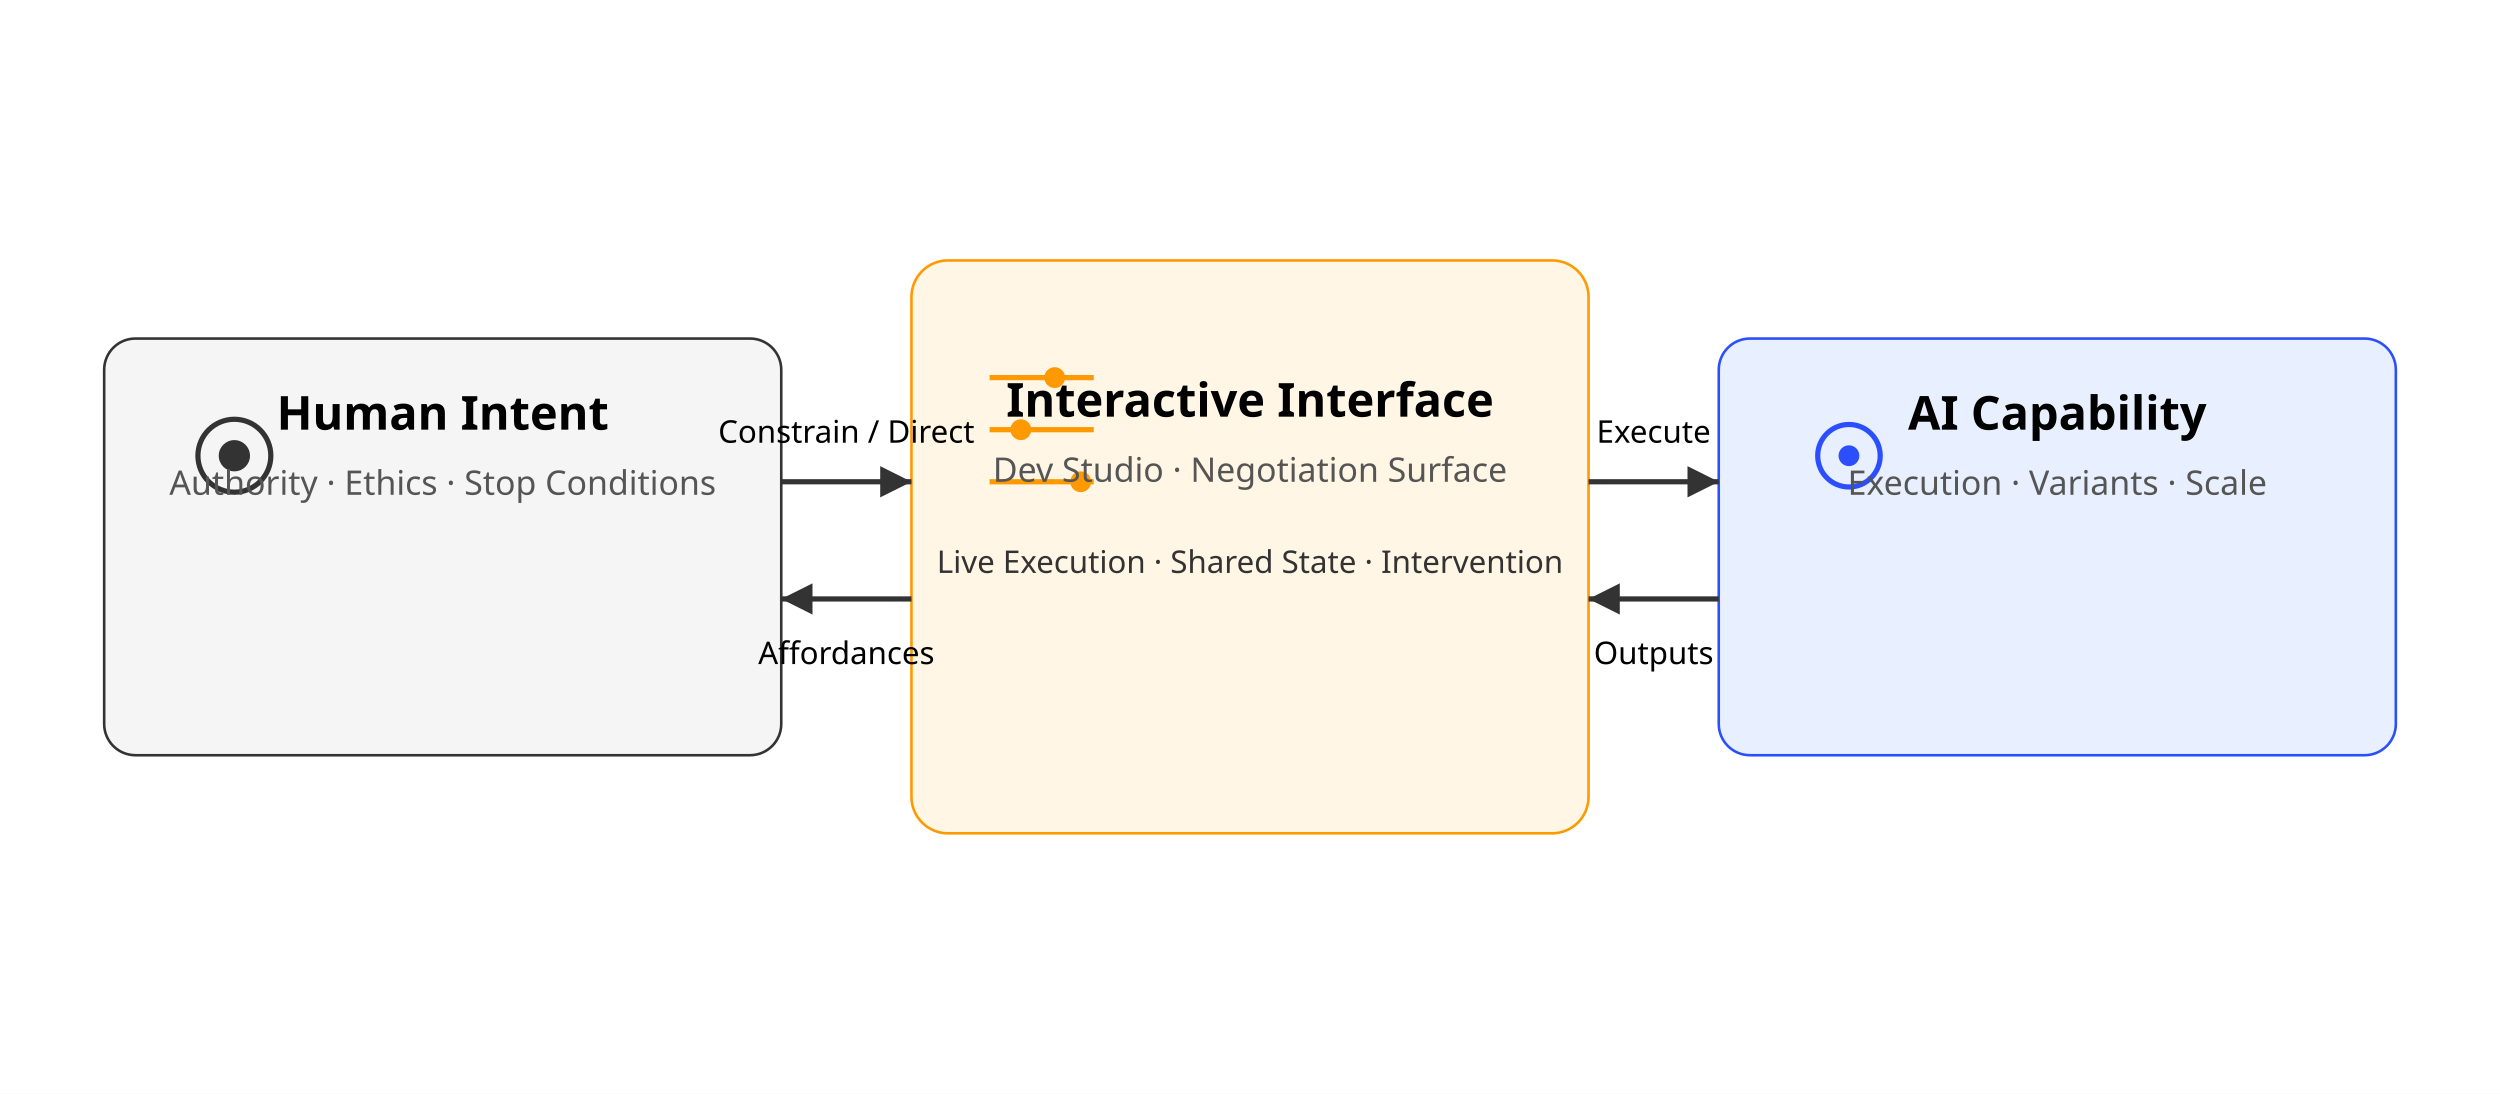
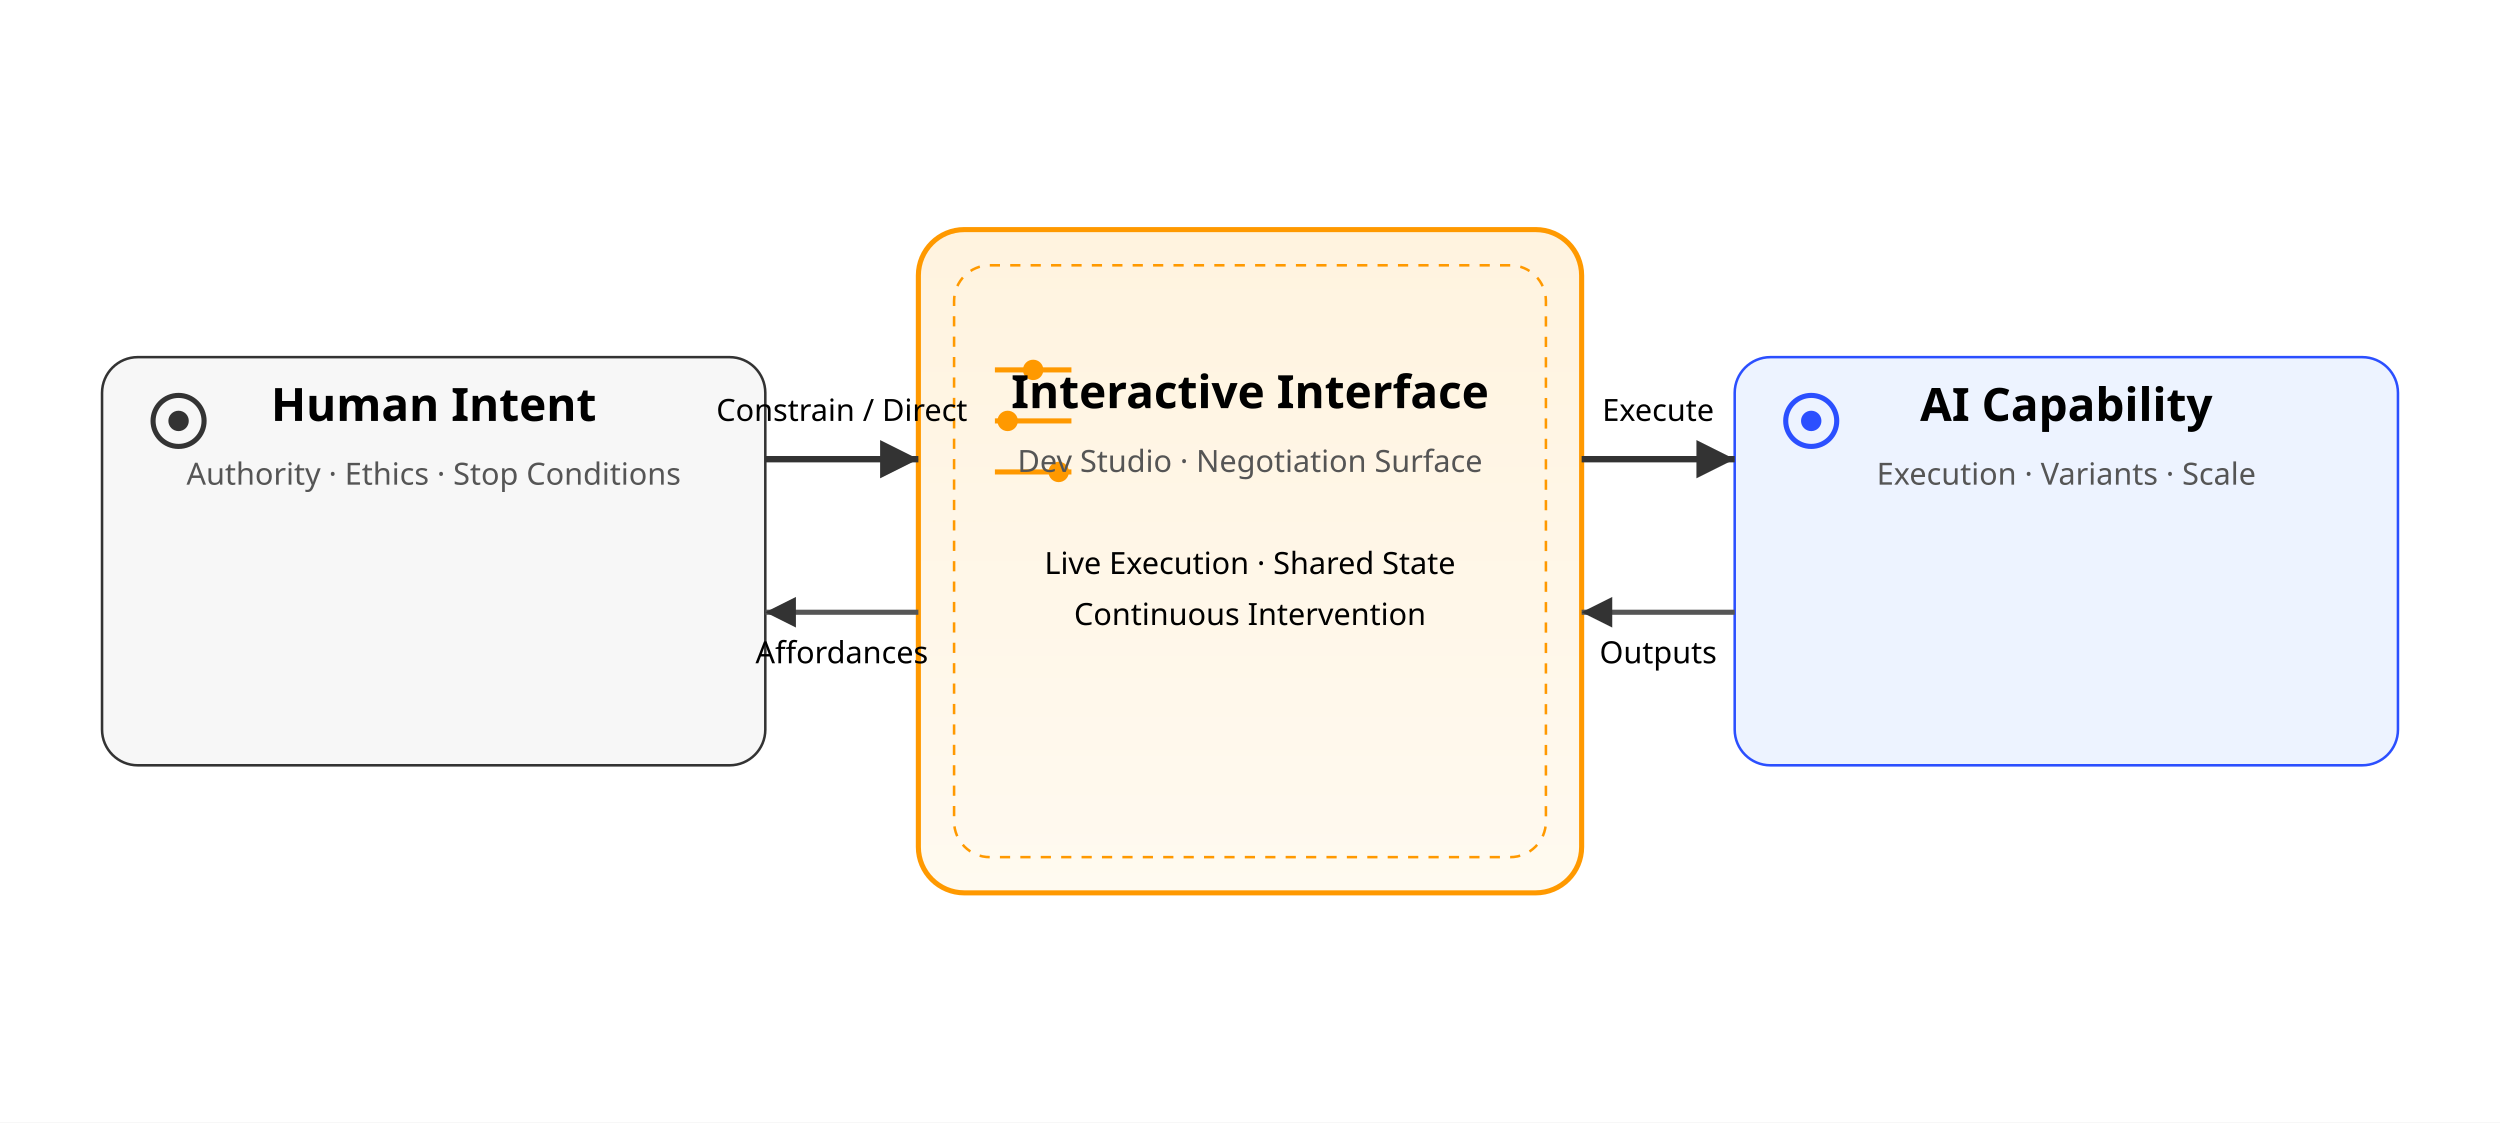
- <svg xmlns="http://www.w3.org/2000/svg" width="960" height="420" viewBox="0 0 960 420" role="img" aria-labelledby="title desc">
+ <svg xmlns="http://www.w3.org/2000/svg" width="980" height="440" viewBox="0 0 980 440" role="img" aria-labelledby="title desc">
  <defs>
    <marker id="arrow" markerWidth="10" markerHeight="10" refX="6" refY="3" orient="auto">
      <path d="M0,0 L6,3 L0,6 Z" fill="#333" />
    </marker>
+     <linearGradient id="interfaceGrad" x1="0" y1="0" x2="0" y2="1">
+       <stop offset="0%" stop-color="#fff3df" />
+       <stop offset="100%" stop-color="#fffaf0" />
+     </linearGradient>
  </defs>
-   <rect width="960" height="420" fill="#ffffff" />
-   <rect x="40" y="130" width="260" height="160" rx="12" fill="#f5f5f5" stroke="#333" />
-   <circle cx="90" cy="175" r="14" fill="none" stroke="#333" stroke-width="2" />
-   <circle cx="90" cy="175" r="6" fill="#333" />
+   <rect width="980" height="440" fill="#ffffff" />
+   <rect x="40" y="140" width="260" height="160" rx="14" fill="#f7f7f7" stroke="#333" />
+   <circle cx="70" cy="165" r="10" fill="none" stroke="#333" stroke-width="2" />
+   <circle cx="70" cy="165" r="4" fill="#333" />
  <text x="170" y="165" text-anchor="middle" font-family="system-ui, sans-serif" font-size="18" font-weight="600">
    Human Intent
  </text>
-   <text x="170" y="190" text-anchor="middle" font-family="system-ui, sans-serif" font-size="13" fill="#555">
+   <text x="170" y="190" text-anchor="middle" font-family="system-ui, sans-serif" font-size="12" fill="#555">
    Authority · Ethics · Stop Conditions
  </text>
-   <rect x="350" y="100" width="260" height="220" rx="14" fill="#fff6e5" stroke="#ff9900" />
-   <line x1="380" y1="145" x2="420" y2="145" stroke="#ff9900" stroke-width="2" />
+   <rect x="360" y="90" width="260" height="260" rx="18" fill="url(#interfaceGrad)" stroke="#ff9900" stroke-width="2" />
+   <rect x="374" y="104" width="232" height="232" rx="14" fill="none" stroke="#ff9900" stroke-dasharray="4 4" />
+   <line x1="390" y1="145" x2="420" y2="145" stroke="#ff9900" stroke-width="2" />
  <circle cx="405" cy="145" r="4" fill="#ff9900" />
-   <line x1="380" y1="165" x2="420" y2="165" stroke="#ff9900" stroke-width="2" />
-   <circle cx="392" cy="165" r="4" fill="#ff9900" />
-   <line x1="380" y1="185" x2="420" y2="185" stroke="#ff9900" stroke-width="2" />
+   <line x1="390" y1="165" x2="420" y2="165" stroke="#ff9900" stroke-width="2" />
+   <circle cx="395" cy="165" r="4" fill="#ff9900" />
+   <line x1="390" y1="185" x2="420" y2="185" stroke="#ff9900" stroke-width="2" />
  <circle cx="415" cy="185" r="4" fill="#ff9900" />
-   <text x="480" y="160" text-anchor="middle" font-family="system-ui, sans-serif" font-size="18" font-weight="600">
+   <text x="490" y="160" text-anchor="middle" font-family="system-ui, sans-serif" font-size="18" font-weight="600">
    Interactive Interface
  </text>
-   <text x="480" y="185" text-anchor="middle" font-family="system-ui, sans-serif" font-size="13" fill="#555">
+   <text x="490" y="185" text-anchor="middle" font-family="system-ui, sans-serif" font-size="12" fill="#555">
    Dev Studio · Negotiation Surface
  </text>
-   <text x="480" y="220" text-anchor="middle" font-family="system-ui, sans-serif" font-size="12" fill="#333">
-     Live Execution · Shared State · Intervention
+   <text x="490" y="225" text-anchor="middle" font-family="system-ui, sans-serif" font-size="12">
+     Live Execution · Shared State
  </text>
-   <rect x="660" y="130" width="260" height="160" rx="12" fill="#e8f0ff" stroke="#2b4fff" />
-   <circle cx="710" cy="175" r="12" fill="none" stroke="#2b4fff" stroke-width="2" />
-   <circle cx="710" cy="175" r="4" fill="#2b4fff" />
-   <text x="790" y="165" text-anchor="middle" font-family="system-ui, sans-serif" font-size="18" font-weight="600">
+   <text x="490" y="245" text-anchor="middle" font-family="system-ui, sans-serif" font-size="12">
+     Continuous Intervention
+   </text>
+   <rect x="680" y="140" width="260" height="160" rx="14" fill="#edf3ff" stroke="#2b4fff" />
+   <circle cx="710" cy="165" r="10" fill="none" stroke="#2b4fff" stroke-width="2" />
+   <circle cx="710" cy="165" r="4" fill="#2b4fff" />
+   <text x="810" y="165" text-anchor="middle" font-family="system-ui, sans-serif" font-size="18" font-weight="600">
    AI Capability
  </text>
-   <text x="790" y="190" text-anchor="middle" font-family="system-ui, sans-serif" font-size="13" fill="#555">
+   <text x="810" y="190" text-anchor="middle" font-family="system-ui, sans-serif" font-size="12" fill="#555">
    Execution · Variants · Scale
  </text>
-   <line x1="300" y1="185" x2="350" y2="185" stroke="#333" stroke-width="2" marker-end="url(#arrow)" />
-   <text x="325" y="170" text-anchor="middle" font-family="system-ui, sans-serif" font-size="12">
+   <line x1="300" y1="180" x2="360" y2="180" stroke="#333" stroke-width="2.5" marker-end="url(#arrow)" />
+   <text x="330" y="165" text-anchor="middle" font-family="system-ui, sans-serif" font-size="12">
    Constrain / Direct
  </text>
-   <line x1="350" y1="230" x2="300" y2="230" stroke="#333" stroke-width="2" marker-end="url(#arrow)" />
-   <text x="325" y="255" text-anchor="middle" font-family="system-ui, sans-serif" font-size="12">
+   <line x1="360" y1="240" x2="300" y2="240" stroke="#555" stroke-width="2" marker-end="url(#arrow)" />
+   <text x="330" y="260" text-anchor="middle" font-family="system-ui, sans-serif" font-size="12">
    Affordances
  </text>
-   <line x1="610" y1="185" x2="660" y2="185" stroke="#333" stroke-width="2" marker-end="url(#arrow)" />
-   <text x="635" y="170" text-anchor="middle" font-family="system-ui, sans-serif" font-size="12">
+   <line x1="620" y1="180" x2="680" y2="180" stroke="#333" stroke-width="2.5" marker-end="url(#arrow)" />
+   <text x="650" y="165" text-anchor="middle" font-family="system-ui, sans-serif" font-size="12">
    Execute
  </text>
-   <line x1="660" y1="230" x2="610" y2="230" stroke="#333" stroke-width="2" marker-end="url(#arrow)" />
-   <text x="635" y="255" text-anchor="middle" font-family="system-ui, sans-serif" font-size="12">
+   <line x1="680" y1="240" x2="620" y2="240" stroke="#555" stroke-width="2" marker-end="url(#arrow)" />
+   <text x="650" y="260" text-anchor="middle" font-family="system-ui, sans-serif" font-size="12">
    Outputs
  </text>
</svg>
